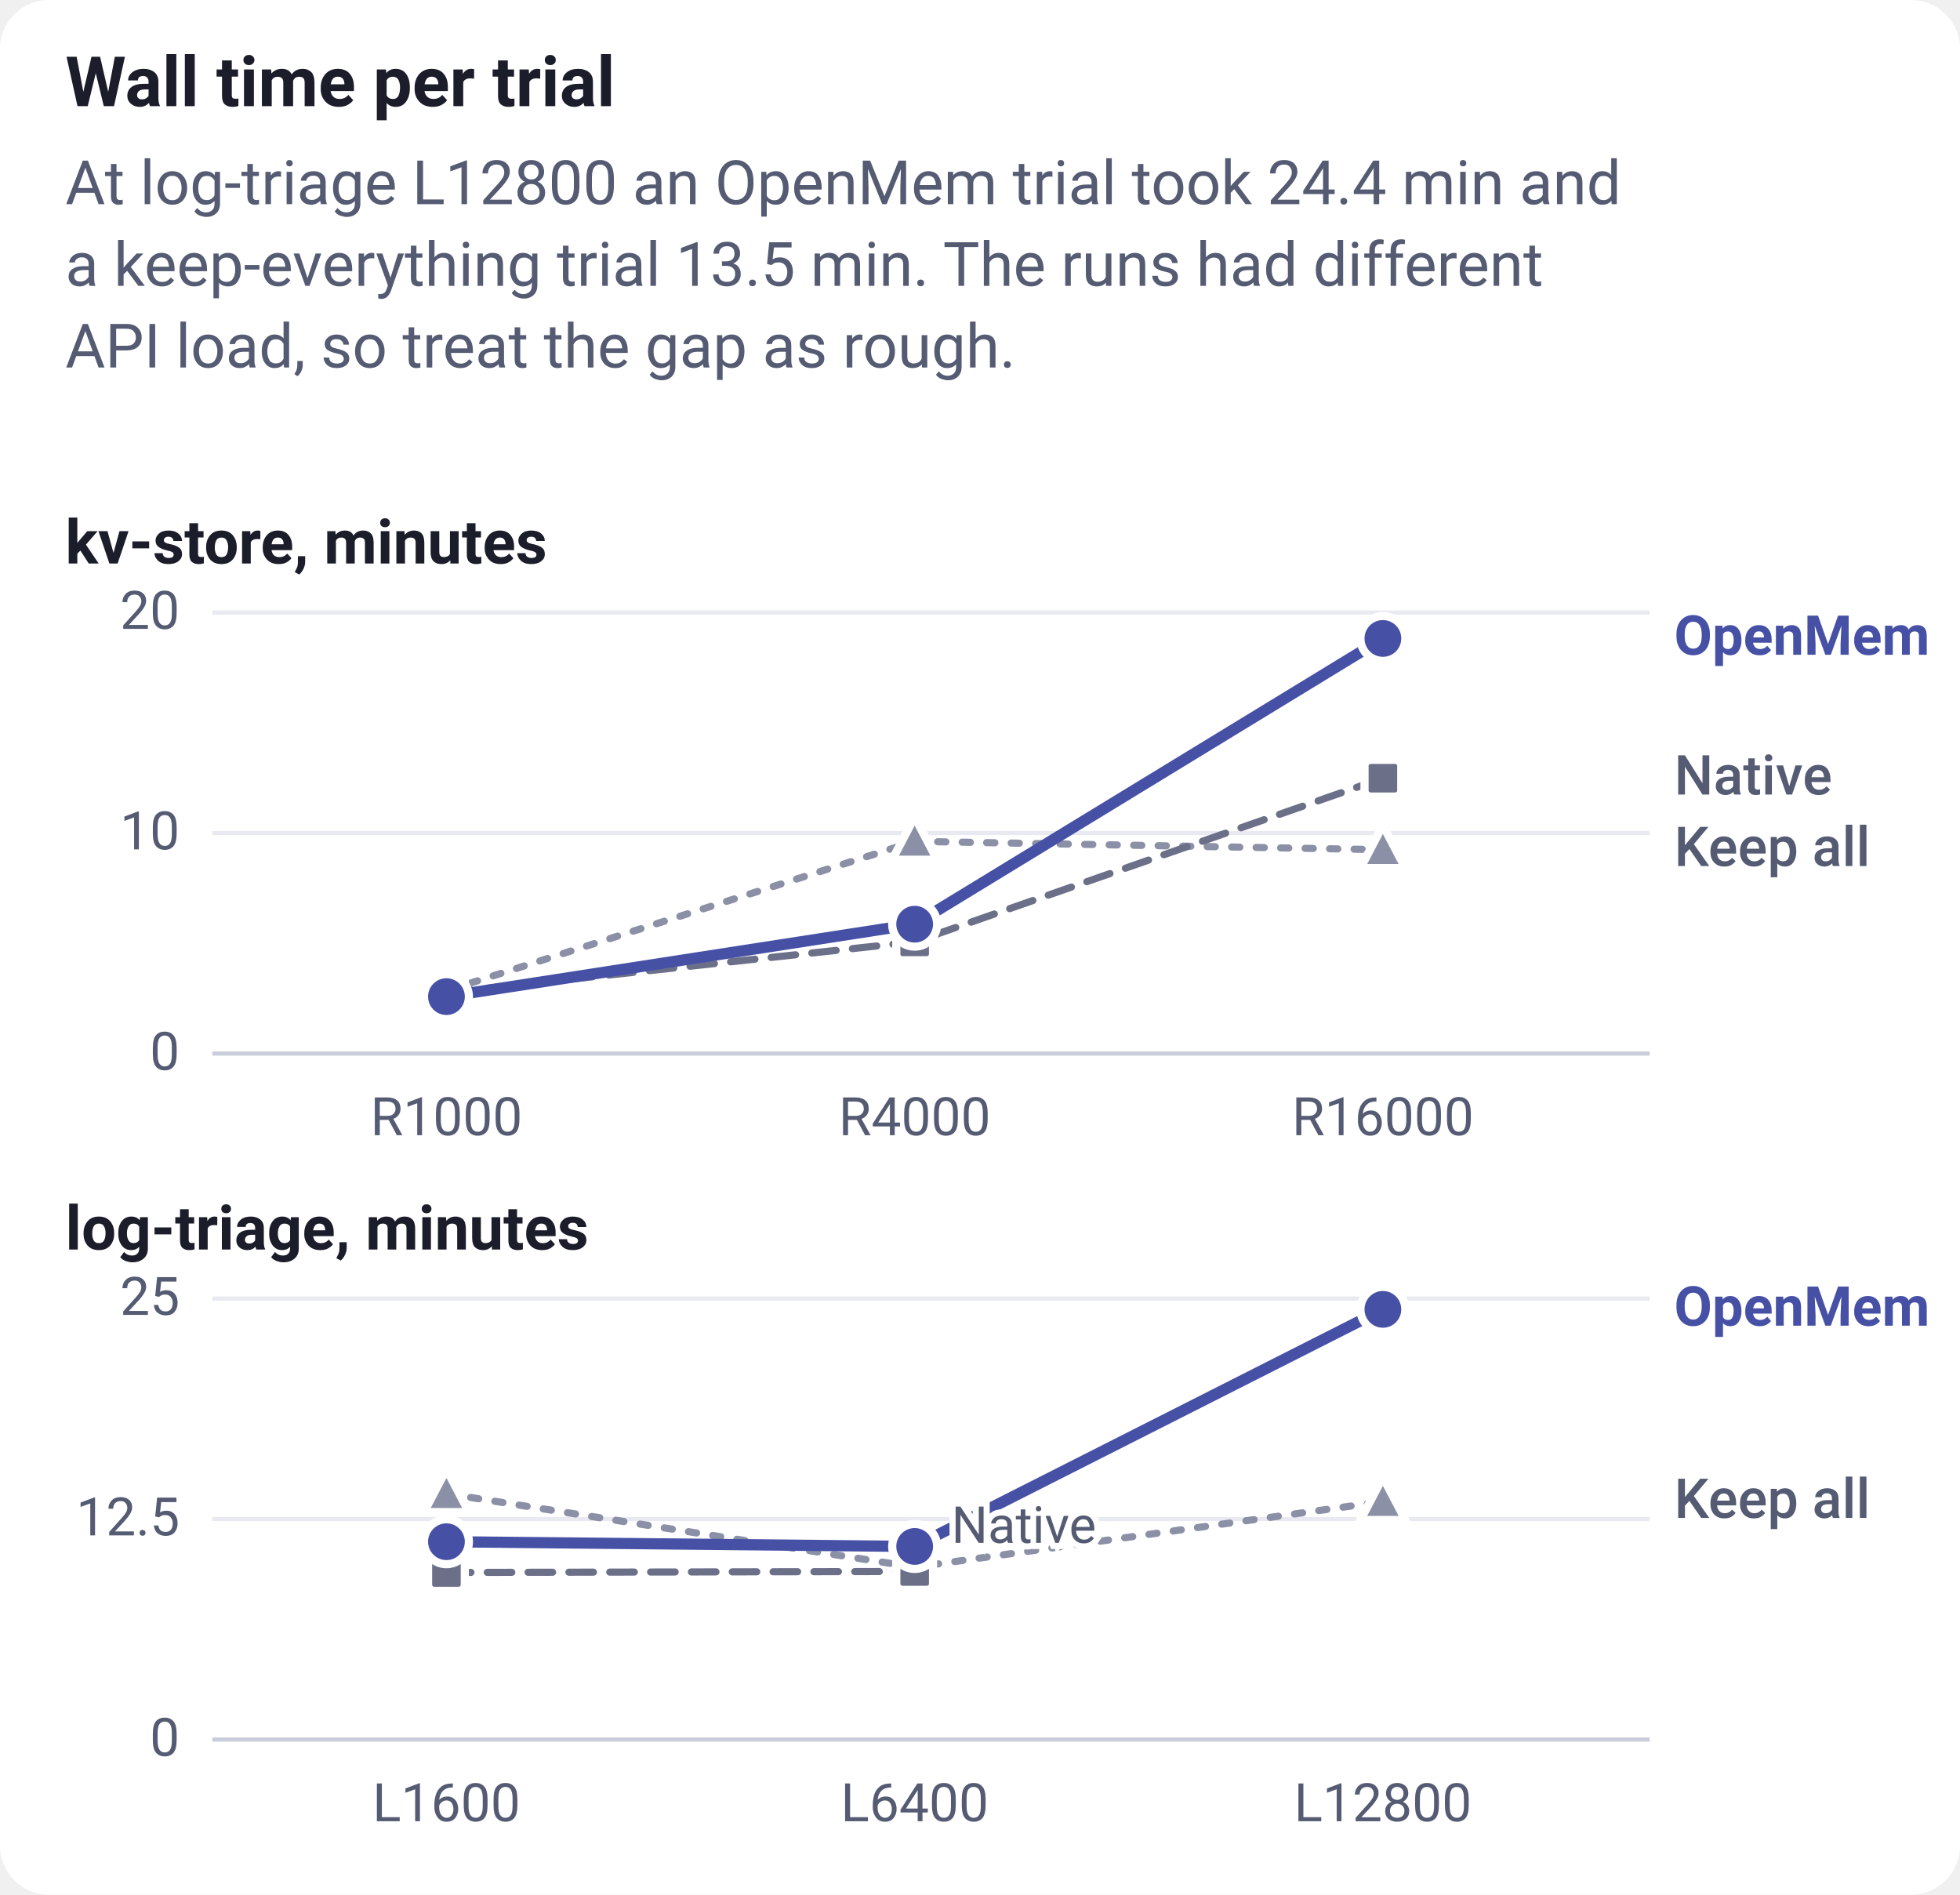
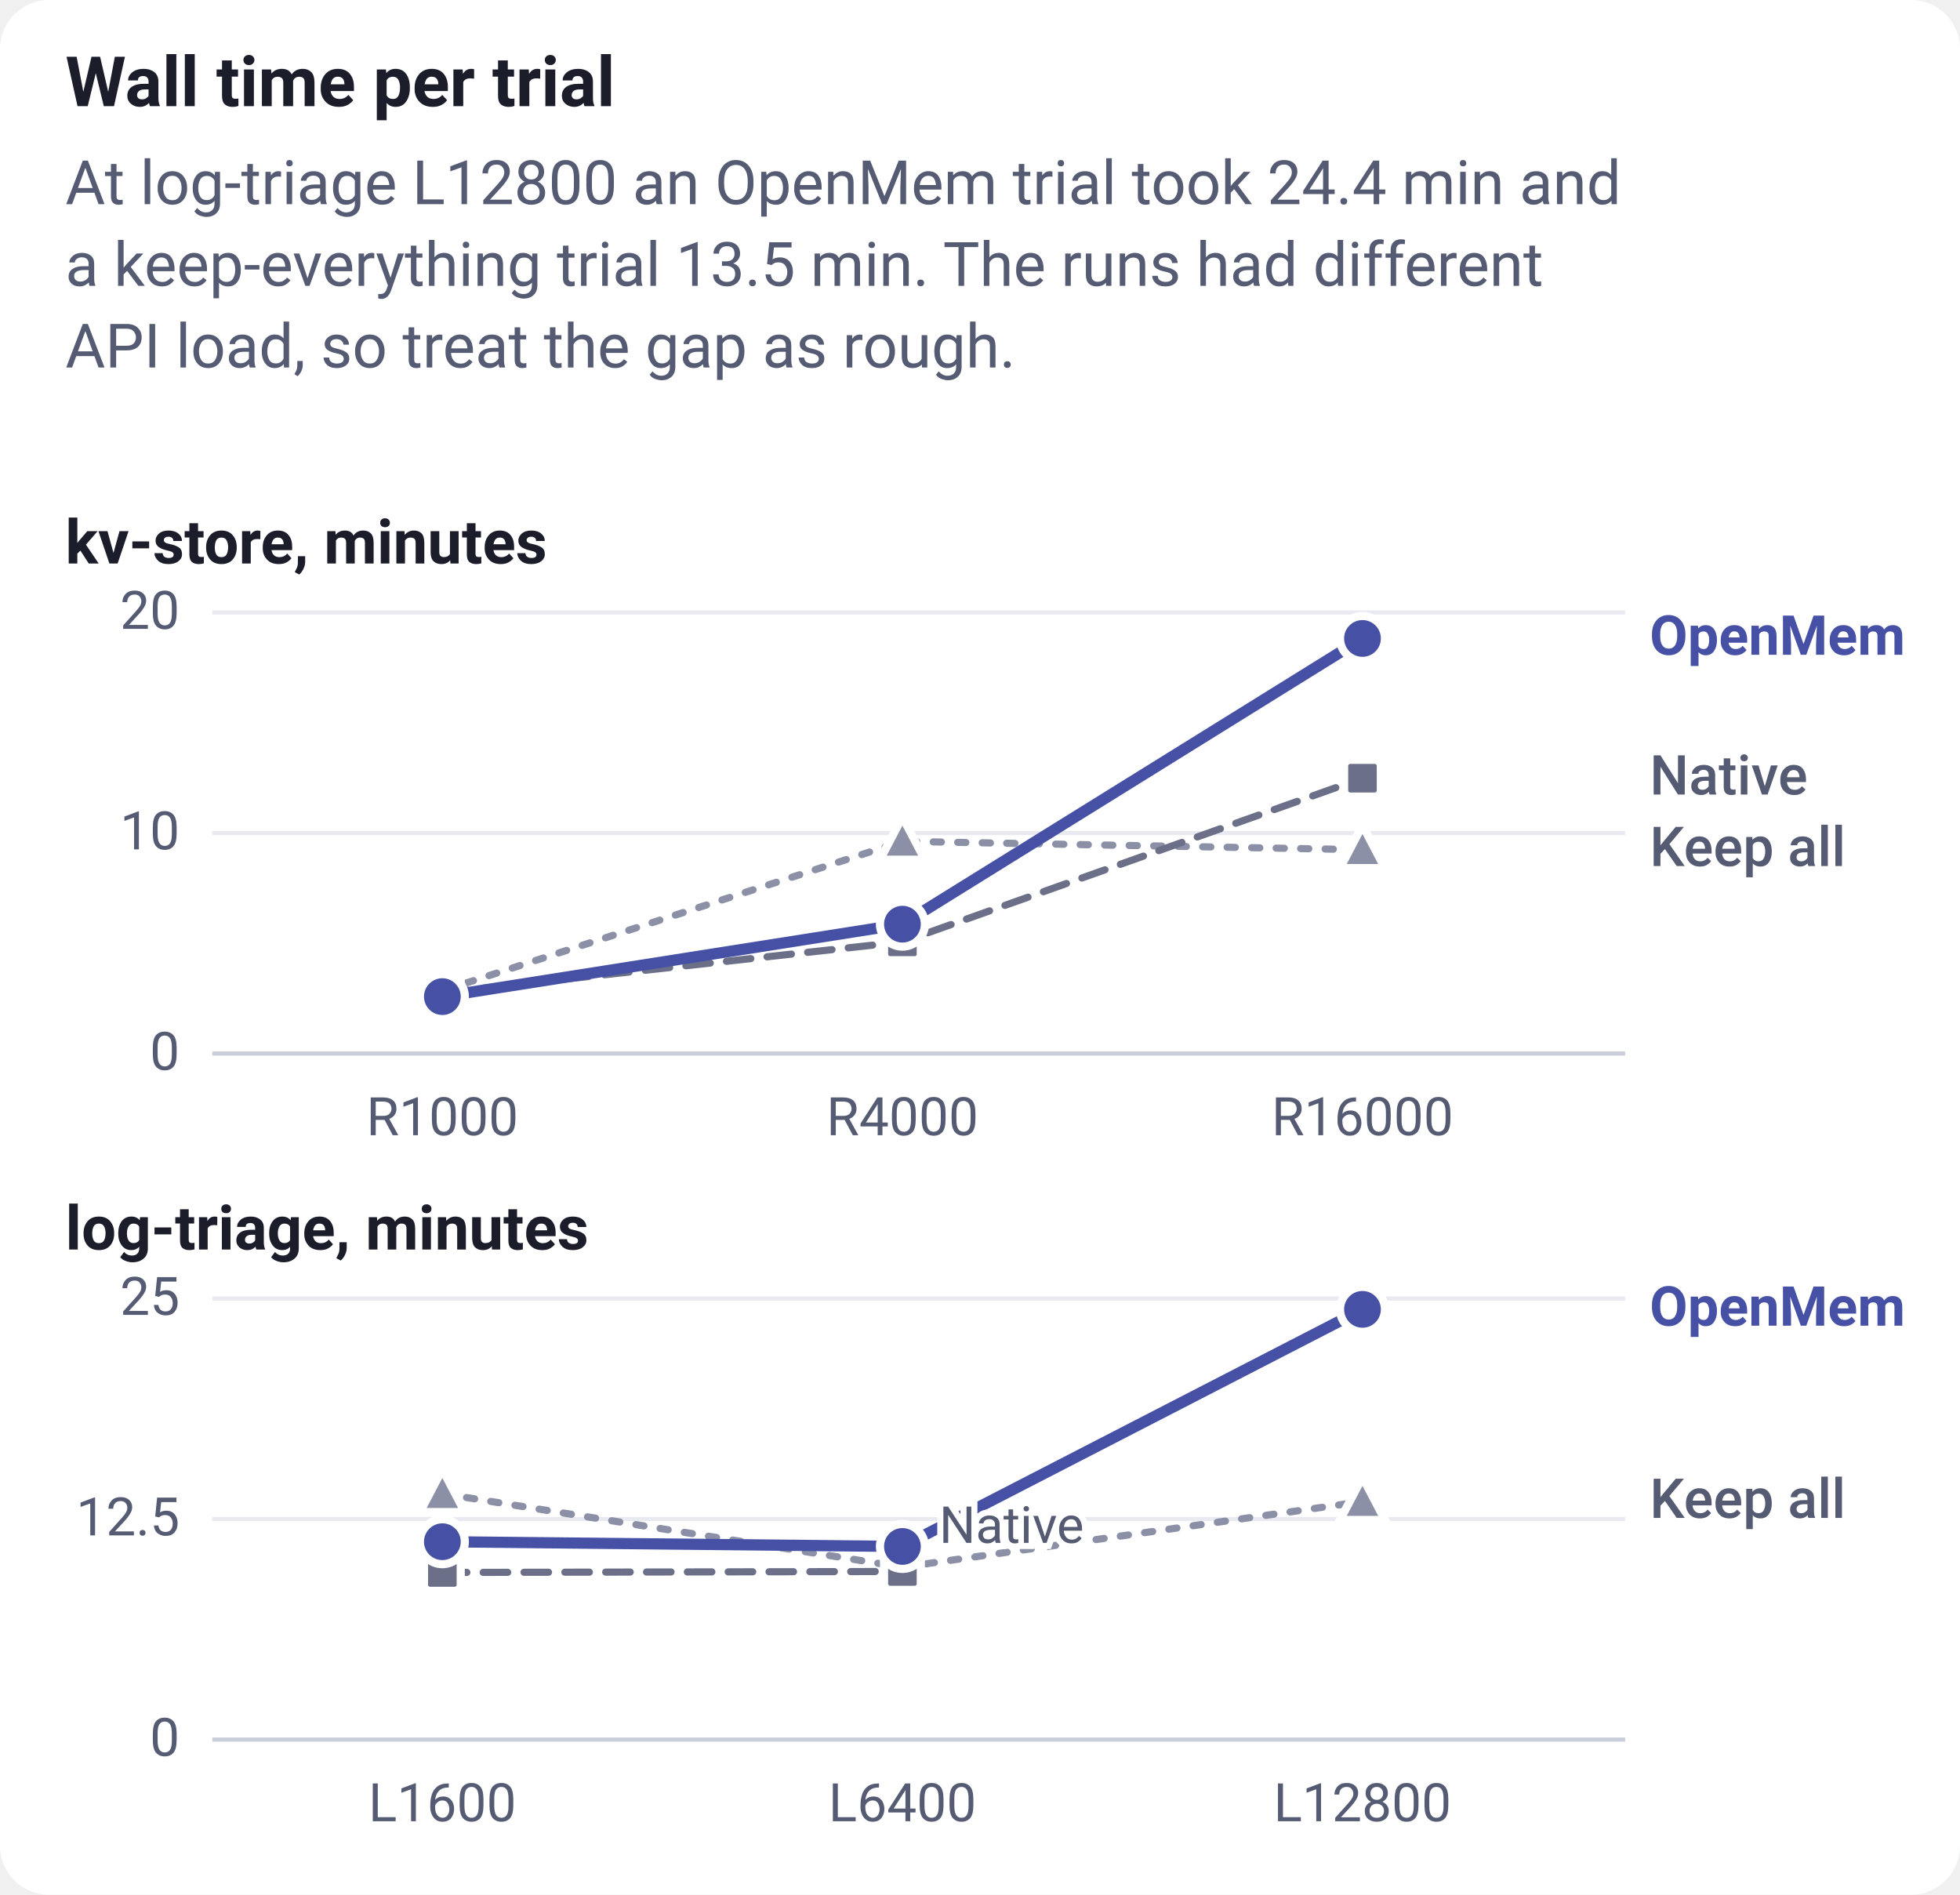
<svg xmlns="http://www.w3.org/2000/svg" viewBox="0 0 480 464" width="480" height="464" role="img" aria-label="Wall time per trial" font-family="'DM Sans', system-ui, -apple-system, 'Segoe UI', Roboto, sans-serif">
  <rect width="480" height="464" rx="12" fill="#ffffff" />
  <text x="16" y="26" font-size="17" font-weight="700" fill="#1b1d2a">Wall time per trial</text>
  <text x="16" y="50" font-size="15" fill="#555b72">At log-triage L12800 an OpenMem trial took 24.4 min and</text>
  <text x="16" y="70" font-size="15" fill="#555b72">a keep-everything trial 13.5 min. The runs had different</text>
  <text x="16" y="90" font-size="15" fill="#555b72">API load, so treat the gap as rough.</text>
  <text x="16" y="138" font-size="15" font-weight="700" fill="#1b1d2a">kv-store, minutes</text>
-   <line x1="52" x2="404" y1="258" y2="258" stroke="#c9ccda" stroke-width="1" />
+   <line x1="52" x2="398" y1="258" y2="258" stroke="#c9ccda" stroke-width="1" />
  <text x="44" y="262" font-size="13" text-anchor="end" fill="#555b72">0</text>
-   <line x1="52" x2="404" y1="204" y2="204" stroke="#e8e9f1" stroke-width="1" />
+   <line x1="52" x2="398" y1="204" y2="204" stroke="#e8e9f1" stroke-width="1" />
  <text x="44" y="208" font-size="13" text-anchor="end" fill="#555b72">10</text>
-   <line x1="52" x2="404" y1="150" y2="150" stroke="#e8e9f1" stroke-width="1" />
+   <line x1="52" x2="398" y1="150" y2="150" stroke="#e8e9f1" stroke-width="1" />
  <text x="44" y="154" font-size="13" text-anchor="end" fill="#555b72">20</text>
-   <text x="109.333" y="278" font-size="13" text-anchor="middle" fill="#555b72">R1000</text>
-   <text x="224" y="278" font-size="13" text-anchor="middle" fill="#555b72">R4000</text>
-   <text x="338.667" y="278" font-size="13" text-anchor="middle" fill="#555b72">R16000</text>
-   <polyline points="109.333,242.628 224,206.036 338.667,208.085" fill="none" stroke="#8b90a6" stroke-width="1.75" stroke-dasharray="2 4" stroke-linecap="round" stroke-linejoin="round" />
-   <path d="M109.333 236.628 L114.833 247.128 L103.833 247.128 Z" fill="#8b90a6" stroke="#ffffff" stroke-width="2" />
-   <path d="M224 200.036 L229.5 210.536 L218.5 210.536 Z" fill="#8b90a6" stroke="#ffffff" stroke-width="2" />
-   <path d="M338.667 202.085 L344.167 212.585 L333.167 212.585 Z" fill="#8b90a6" stroke="#ffffff" stroke-width="2" />
-   <polyline points="109.333,243.091 224,230.653 338.667,190.57" fill="none" stroke="#6b7088" stroke-width="1.75" stroke-dasharray="6 4" stroke-linecap="round" stroke-linejoin="round" />
-   <rect x="104.833" y="238.591" width="9" height="9" rx="1.5" fill="#6b7088" stroke="#ffffff" stroke-width="2" />
-   <rect x="219.5" y="226.153" width="9" height="9" rx="1.5" fill="#6b7088" stroke="#ffffff" stroke-width="2" />
-   <rect x="334.167" y="186.07" width="9" height="9" rx="1.5" fill="#6b7088" stroke="#ffffff" stroke-width="2" />
-   <polyline points="109.333,244.06 224,226.321 338.667,156.349" fill="none" stroke="#4651a6" stroke-width="2.75" stroke-linecap="round" stroke-linejoin="round" />
-   <circle cx="109.333" cy="244.06" r="5.5" fill="#4651a6" stroke="#ffffff" stroke-width="2" />
-   <circle cx="224" cy="226.321" r="5.5" fill="#4651a6" stroke="#ffffff" stroke-width="2" />
-   <circle cx="338.667" cy="156.349" r="5.5" fill="#4651a6" stroke="#ffffff" stroke-width="2" />
-   <text x="410" y="160.349" font-size="13.5" font-weight="700" fill="#4651a6">OpenMem</text>
-   <text x="410" y="194.57" font-size="13.5" font-weight="500" fill="#555b72">Native</text>
-   <text x="410" y="212.085" font-size="13.5" font-weight="500" fill="#555b72">Keep all</text>
+   <text x="108.333" y="278" font-size="13" text-anchor="middle" fill="#555b72">R1000</text>
+   <text x="221" y="278" font-size="13" text-anchor="middle" fill="#555b72">R4000</text>
+   <text x="333.667" y="278" font-size="13" text-anchor="middle" fill="#555b72">R16000</text>
+   <polyline points="108.333,242.628 221,206.036 333.667,208.085" fill="none" stroke="#8b90a6" stroke-width="1.75" stroke-dasharray="2 4" stroke-linecap="round" stroke-linejoin="round" />
+   <path d="M108.333 236.628 L113.833 247.128 L102.833 247.128 Z" fill="#8b90a6" stroke="#ffffff" stroke-width="2" />
+   <path d="M221 200.036 L226.5 210.536 L215.5 210.536 Z" fill="#8b90a6" stroke="#ffffff" stroke-width="2" />
+   <path d="M333.667 202.085 L339.167 212.585 L328.167 212.585 Z" fill="#8b90a6" stroke="#ffffff" stroke-width="2" />
+   <polyline points="108.333,243.091 221,230.653 333.667,190.57" fill="none" stroke="#6b7088" stroke-width="1.75" stroke-dasharray="6 4" stroke-linecap="round" stroke-linejoin="round" />
+   <rect x="103.833" y="238.591" width="9" height="9" rx="1.5" fill="#6b7088" stroke="#ffffff" stroke-width="2" />
+   <rect x="216.5" y="226.153" width="9" height="9" rx="1.5" fill="#6b7088" stroke="#ffffff" stroke-width="2" />
+   <rect x="329.167" y="186.07" width="9" height="9" rx="1.5" fill="#6b7088" stroke="#ffffff" stroke-width="2" />
+   <polyline points="108.333,244.06 221,226.321 333.667,156.349" fill="none" stroke="#4651a6" stroke-width="2.75" stroke-linecap="round" stroke-linejoin="round" />
+   <circle cx="108.333" cy="244.06" r="5.5" fill="#4651a6" stroke="#ffffff" stroke-width="2" />
+   <circle cx="221" cy="226.321" r="5.5" fill="#4651a6" stroke="#ffffff" stroke-width="2" />
+   <circle cx="333.667" cy="156.349" r="5.5" fill="#4651a6" stroke="#ffffff" stroke-width="2" />
+   <text x="404" y="160.349" font-size="13.5" font-weight="700" fill="#4651a6">OpenMem</text>
+   <text x="404" y="194.57" font-size="13.5" font-weight="500" fill="#555b72">Native</text>
+   <text x="404" y="212.085" font-size="13.5" font-weight="500" fill="#555b72">Keep all</text>
  <text x="16" y="306" font-size="15" font-weight="700" fill="#1b1d2a">log-triage, minutes</text>
-   <line x1="52" x2="404" y1="426" y2="426" stroke="#c9ccda" stroke-width="1" />
+   <line x1="52" x2="398" y1="426" y2="426" stroke="#c9ccda" stroke-width="1" />
  <text x="44" y="430" font-size="13" text-anchor="end" fill="#555b72">0</text>
-   <line x1="52" x2="404" y1="372" y2="372" stroke="#e8e9f1" stroke-width="1" />
+   <line x1="52" x2="398" y1="372" y2="372" stroke="#e8e9f1" stroke-width="1" />
  <text x="44" y="376" font-size="13" text-anchor="end" fill="#555b72">12.5</text>
-   <line x1="52" x2="404" y1="318" y2="318" stroke="#e8e9f1" stroke-width="1" />
+   <line x1="52" x2="398" y1="318" y2="318" stroke="#e8e9f1" stroke-width="1" />
  <text x="44" y="322" font-size="13" text-anchor="end" fill="#555b72">25</text>
-   <text x="109.333" y="446" font-size="13" text-anchor="middle" fill="#555b72">L1600</text>
-   <text x="224" y="446" font-size="13" text-anchor="middle" fill="#555b72">L6400</text>
-   <text x="338.667" y="446" font-size="13" text-anchor="middle" fill="#555b72">L12800</text>
-   <polyline points="109.333,365.786 224,383.787 338.667,367.719" fill="none" stroke="#8b90a6" stroke-width="1.75" stroke-dasharray="2 4" stroke-linecap="round" stroke-linejoin="round" />
-   <path d="M109.333 359.786 L114.833 370.286 L103.833 370.286 Z" fill="#8b90a6" stroke="#ffffff" stroke-width="2" />
-   <path d="M224 377.787 L229.5 388.287 L218.5 388.287 Z" fill="#8b90a6" stroke="#ffffff" stroke-width="2" />
-   <path d="M338.667 361.719 L344.167 372.219 L333.167 372.219 Z" fill="#8b90a6" stroke="#ffffff" stroke-width="2" />
-   <polyline points="109.333,385.079 224,384.836" fill="none" stroke="#6b7088" stroke-width="1.75" stroke-dasharray="6 4" stroke-linecap="round" stroke-linejoin="round" />
-   <rect x="104.833" y="380.579" width="9" height="9" rx="1.5" fill="#6b7088" stroke="#ffffff" stroke-width="2" />
-   <rect x="219.5" y="380.336" width="9" height="9" rx="1.5" fill="#6b7088" stroke="#ffffff" stroke-width="2" />
-   <polyline points="109.333,377.549 224,378.707 338.667,320.648" fill="none" stroke="#4651a6" stroke-width="2.75" stroke-linecap="round" stroke-linejoin="round" />
-   <circle cx="109.333" cy="377.549" r="5.5" fill="#4651a6" stroke="#ffffff" stroke-width="2" />
-   <circle cx="224" cy="378.707" r="5.5" fill="#4651a6" stroke="#ffffff" stroke-width="2" />
-   <circle cx="338.667" cy="320.648" r="5.5" fill="#4651a6" stroke="#ffffff" stroke-width="2" />
-   <text x="410" y="324.648" font-size="13.5" font-weight="700" fill="#4651a6">OpenMem</text>
-   <text x="410" y="371.719" font-size="13.5" font-weight="500" fill="#555b72">Keep all</text>
-   <text x="233" y="377.836" font-size="12.5" fill="#555b72" stroke="#ffffff" stroke-width="3" paint-order="stroke">Native</text>
+   <text x="108.333" y="446" font-size="13" text-anchor="middle" fill="#555b72">L1600</text>
+   <text x="221" y="446" font-size="13" text-anchor="middle" fill="#555b72">L6400</text>
+   <text x="333.667" y="446" font-size="13" text-anchor="middle" fill="#555b72">L12800</text>
+   <polyline points="108.333,365.786 221,383.787 333.667,367.719" fill="none" stroke="#8b90a6" stroke-width="1.75" stroke-dasharray="2 4" stroke-linecap="round" stroke-linejoin="round" />
+   <path d="M108.333 359.786 L113.833 370.286 L102.833 370.286 Z" fill="#8b90a6" stroke="#ffffff" stroke-width="2" />
+   <path d="M221 377.787 L226.5 388.287 L215.5 388.287 Z" fill="#8b90a6" stroke="#ffffff" stroke-width="2" />
+   <path d="M333.667 361.719 L339.167 372.219 L328.167 372.219 Z" fill="#8b90a6" stroke="#ffffff" stroke-width="2" />
+   <polyline points="108.333,385.079 221,384.836" fill="none" stroke="#6b7088" stroke-width="1.75" stroke-dasharray="6 4" stroke-linecap="round" stroke-linejoin="round" />
+   <rect x="103.833" y="380.579" width="9" height="9" rx="1.5" fill="#6b7088" stroke="#ffffff" stroke-width="2" />
+   <rect x="216.5" y="380.336" width="9" height="9" rx="1.5" fill="#6b7088" stroke="#ffffff" stroke-width="2" />
+   <polyline points="108.333,377.549 221,378.707 333.667,320.648" fill="none" stroke="#4651a6" stroke-width="2.75" stroke-linecap="round" stroke-linejoin="round" />
+   <circle cx="108.333" cy="377.549" r="5.5" fill="#4651a6" stroke="#ffffff" stroke-width="2" />
+   <circle cx="221" cy="378.707" r="5.5" fill="#4651a6" stroke="#ffffff" stroke-width="2" />
+   <circle cx="333.667" cy="320.648" r="5.5" fill="#4651a6" stroke="#ffffff" stroke-width="2" />
+   <text x="404" y="324.648" font-size="13.5" font-weight="700" fill="#4651a6">OpenMem</text>
+   <text x="404" y="371.719" font-size="13.5" font-weight="500" fill="#555b72">Keep all</text>
+   <text x="230" y="377.836" font-size="12.5" fill="#555b72" stroke="#ffffff" stroke-width="3" paint-order="stroke">Native</text>
</svg>
